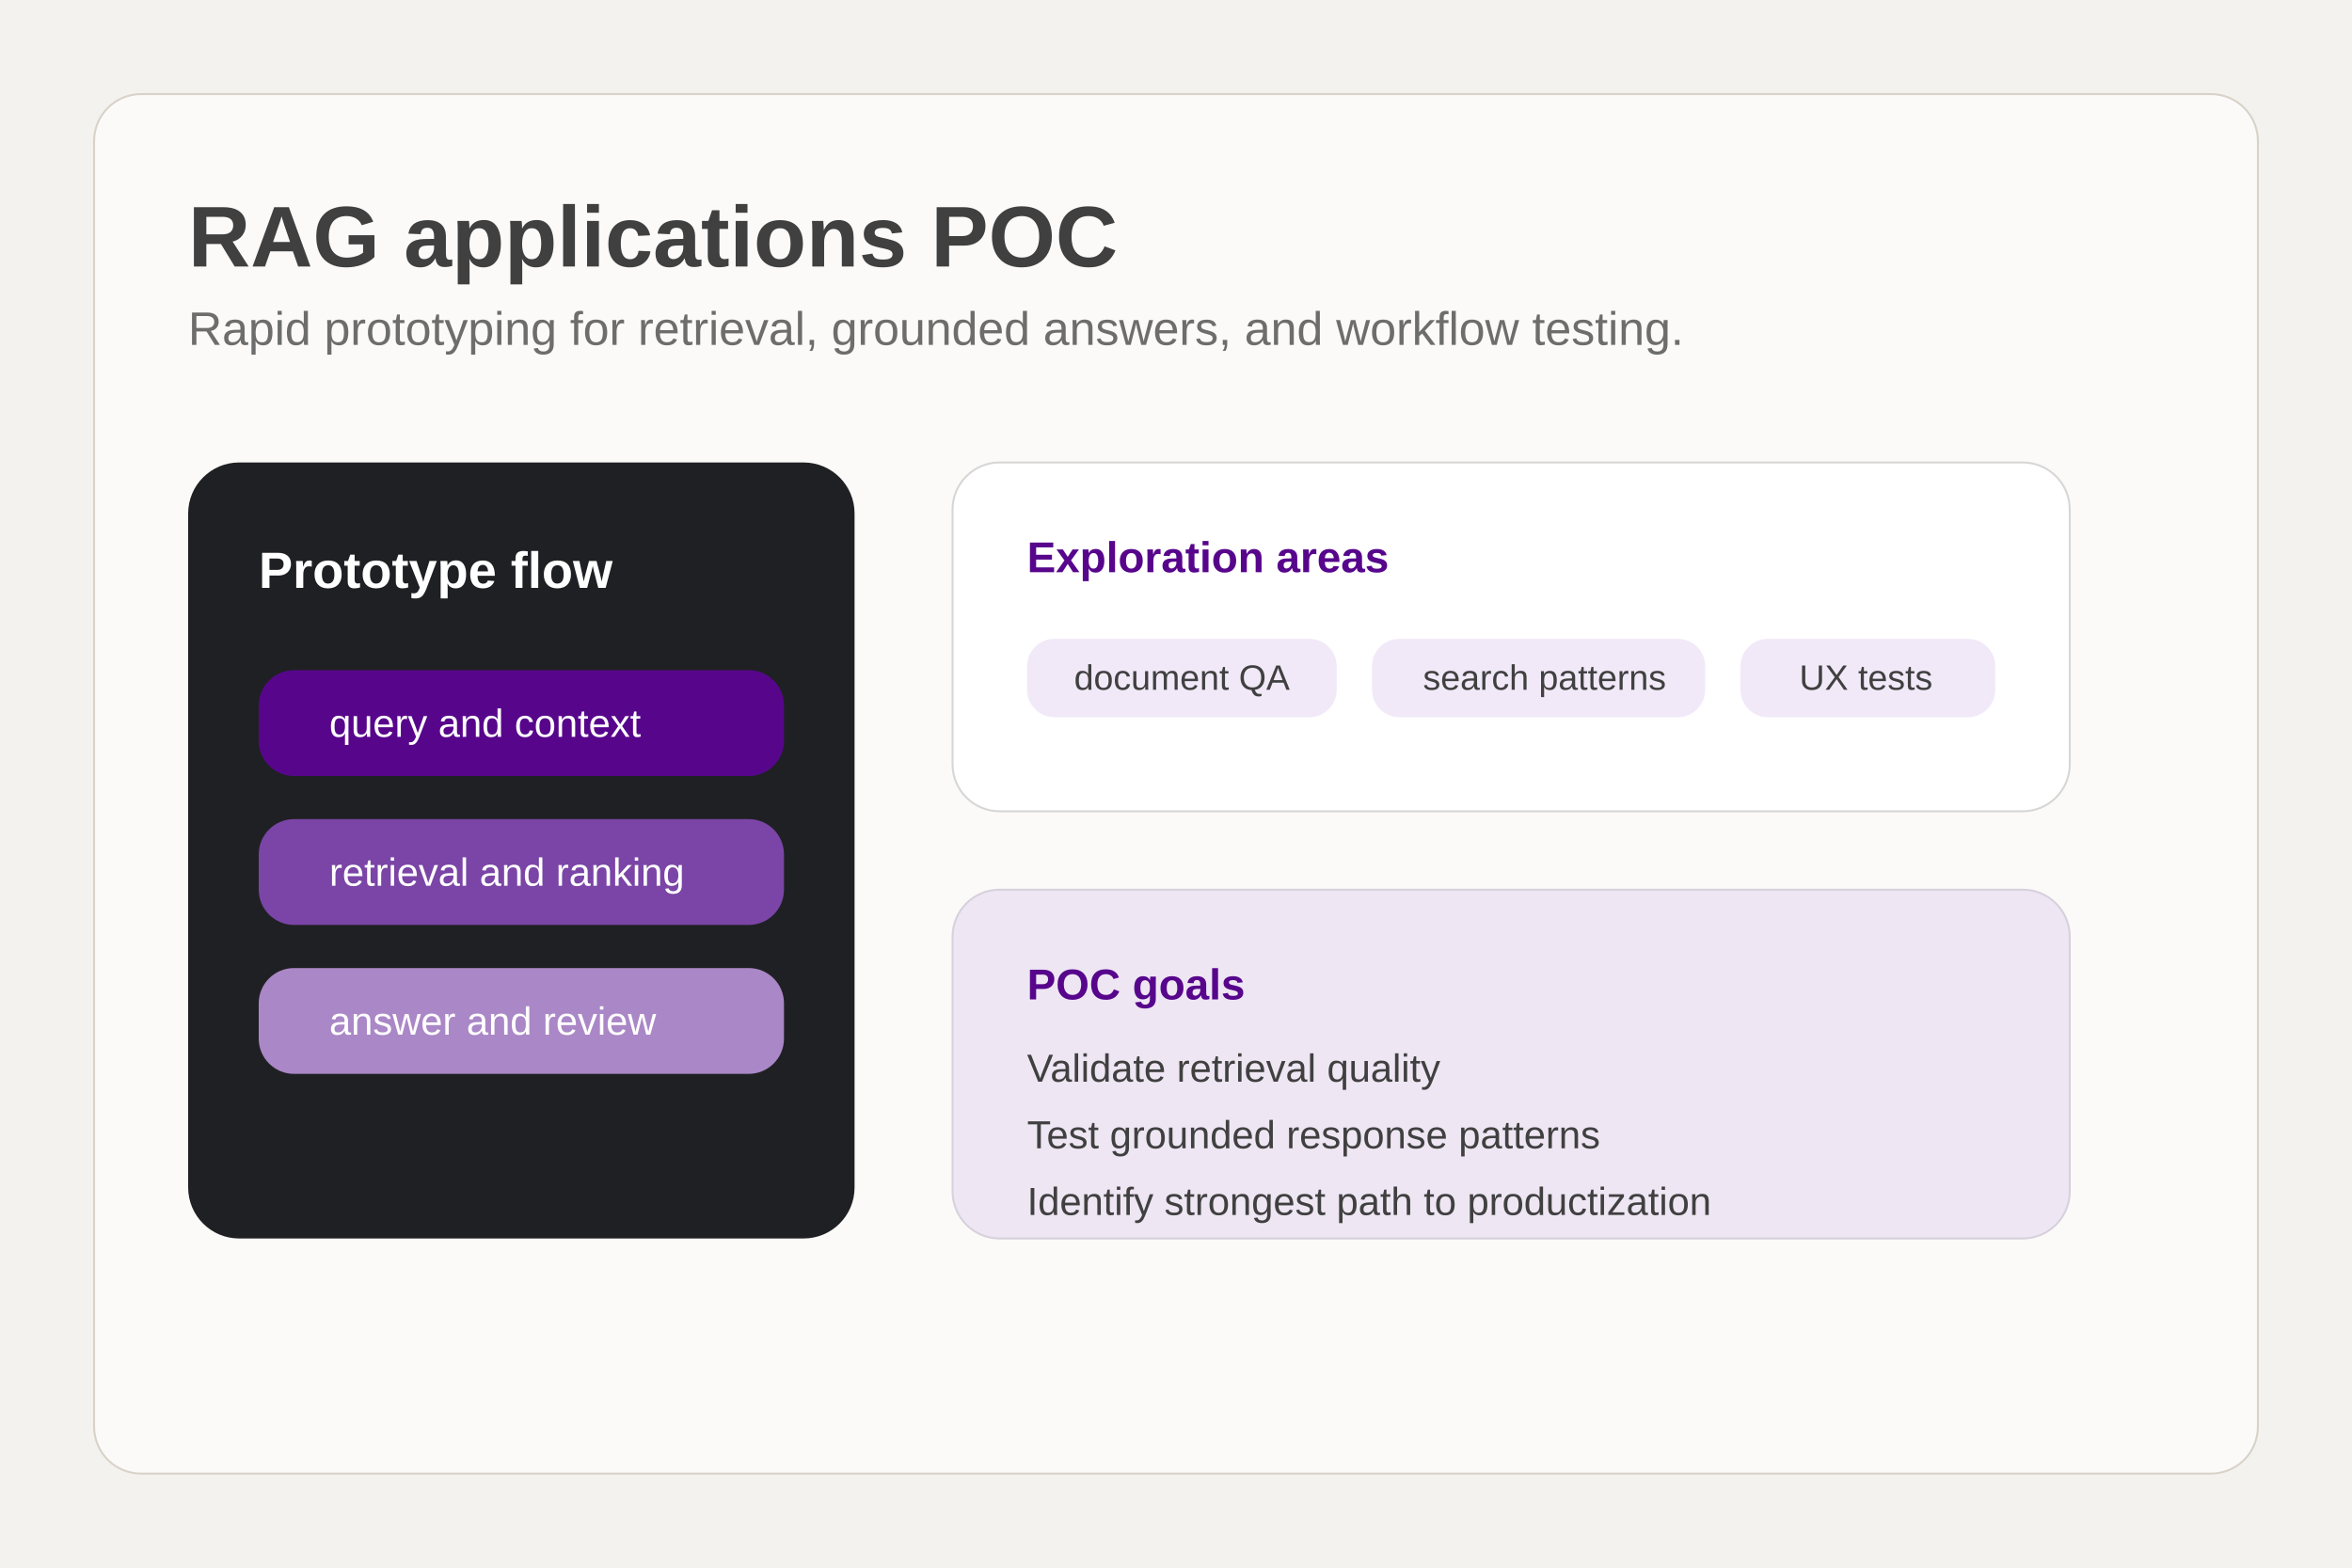
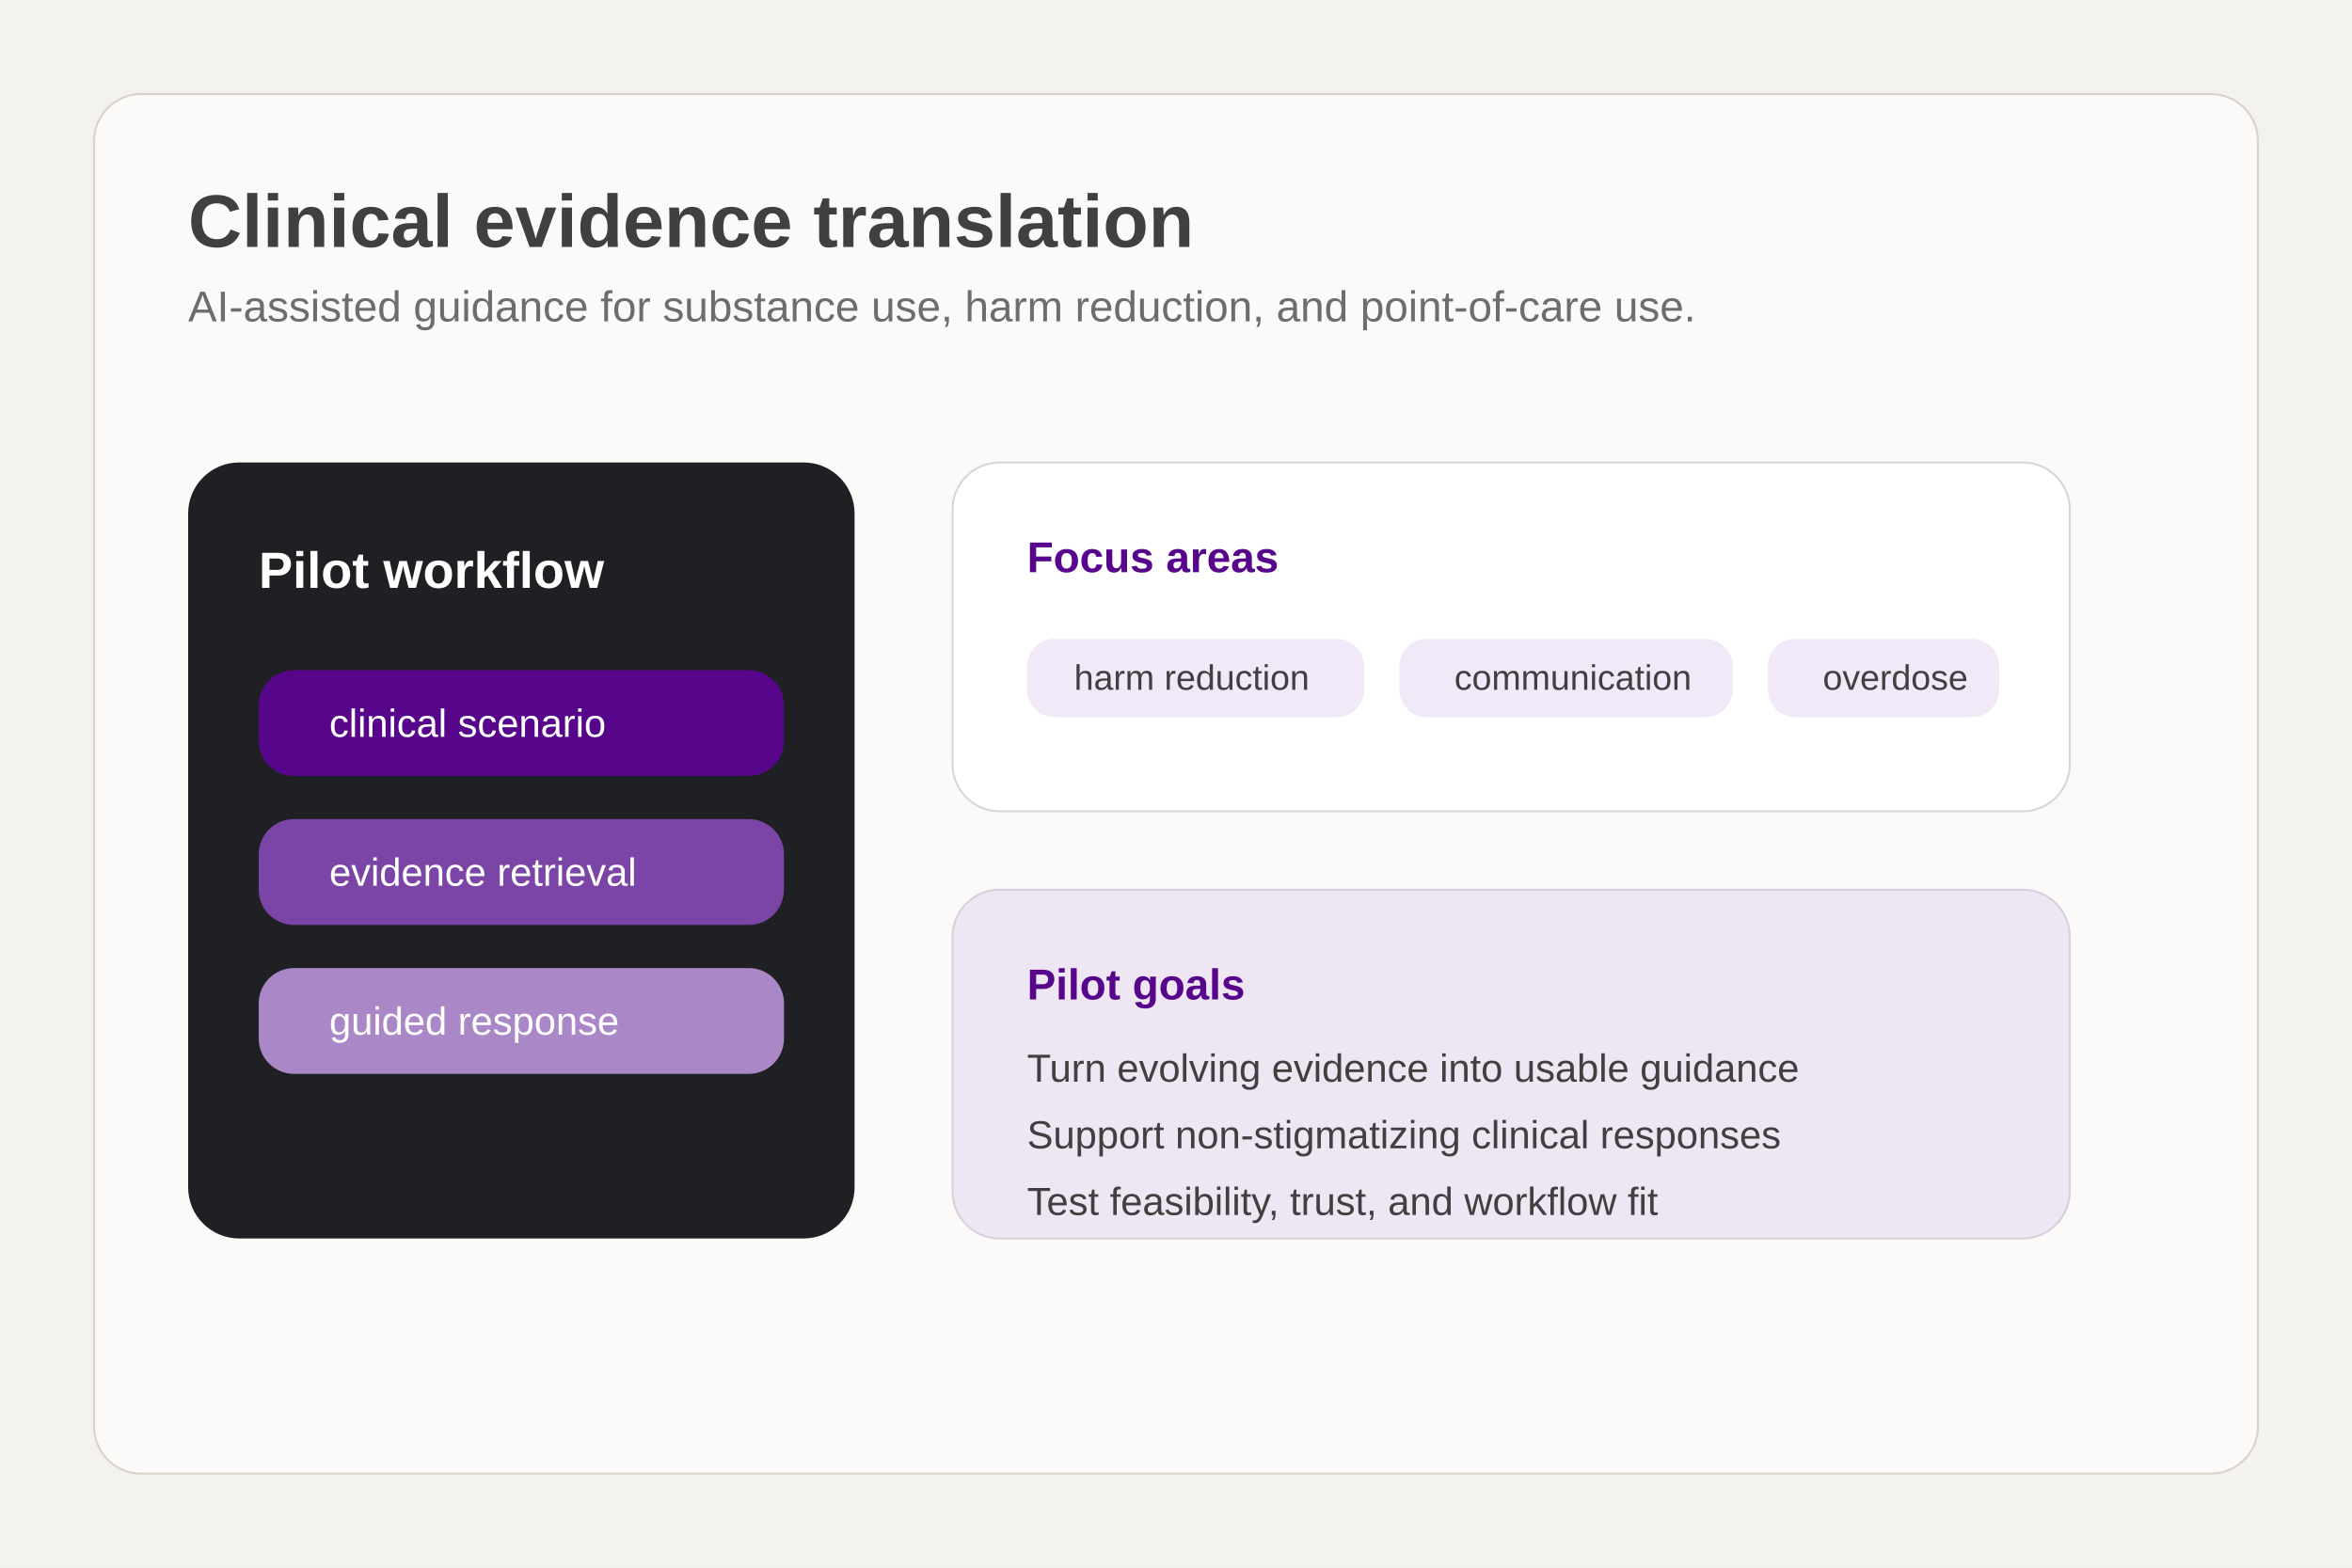
<svg xmlns="http://www.w3.org/2000/svg" width="1200" height="800" viewBox="0 0 1200 800" fill="none">
  <rect width="1200" height="800" fill="#F4F2EE" />
  <rect x="48" y="48" width="1104" height="704" rx="24" fill="#FBFAF8" stroke="#D8D2C8" />
-   <text x="96" y="136" fill="#404040" font-family="Arial, Helvetica, sans-serif" font-size="44" font-weight="700">RAG applications POC</text>
-   <text x="96" y="176" fill="#6D6D6D" font-family="Arial, Helvetica, sans-serif" font-size="24">Rapid prototyping for retrieval, grounded answers, and workflow testing.</text>
+   <text x="96" y="126" fill="#404040" font-family="Arial, Helvetica, sans-serif" font-size="38" font-weight="700">Clinical evidence translation</text>
+   <text x="96" y="164" fill="#6D6D6D" font-family="Arial, Helvetica, sans-serif" font-size="22">AI-assisted guidance for substance use, harm reduction, and point-of-care use.</text>
  <rect x="96" y="236" width="340" height="396" rx="26" fill="#1F2023" />
-   <text x="132" y="300" fill="#FFFFFF" font-family="Arial, Helvetica, sans-serif" font-size="26" font-weight="700">Prototype flow</text>
+   <text x="132" y="300" fill="#FFFFFF" font-family="Arial, Helvetica, sans-serif" font-size="26" font-weight="700">Pilot workflow</text>
  <rect x="132" y="342" width="268" height="54" rx="18" fill="#57068C" />
  <rect x="132" y="418" width="268" height="54" rx="18" fill="#7A45A6" />
  <rect x="132" y="494" width="268" height="54" rx="18" fill="#AA87C6" />
-   <text x="168" y="376" fill="#FFFFFF" font-family="Arial, Helvetica, sans-serif" font-size="20">query and context</text>
-   <text x="168" y="452" fill="#FFFFFF" font-family="Arial, Helvetica, sans-serif" font-size="20">retrieval and ranking</text>
-   <text x="168" y="528" fill="#FFFFFF" font-family="Arial, Helvetica, sans-serif" font-size="20">answer and review</text>
+   <text x="168" y="376" fill="#FFFFFF" font-family="Arial, Helvetica, sans-serif" font-size="20">clinical scenario</text>
+   <text x="168" y="452" fill="#FFFFFF" font-family="Arial, Helvetica, sans-serif" font-size="20">evidence retrieval</text>
+   <text x="168" y="528" fill="#FFFFFF" font-family="Arial, Helvetica, sans-serif" font-size="20">guided response</text>
  <rect x="486" y="236" width="570" height="178" rx="24" fill="#FFFFFF" stroke="#D6D6D6" />
-   <text x="524" y="292" fill="#57068C" font-family="Arial, Helvetica, sans-serif" font-size="22" font-weight="700">Exploration areas</text>
-   <rect x="524" y="326" width="158" height="40" rx="14" fill="#F1E9F8" />
-   <rect x="700" y="326" width="170" height="40" rx="14" fill="#F1E9F8" />
-   <rect x="888" y="326" width="130" height="40" rx="14" fill="#F1E9F8" />
-   <text x="548" y="352" fill="#404040" font-family="Arial, Helvetica, sans-serif" font-size="18">document QA</text>
-   <text x="726" y="352" fill="#404040" font-family="Arial, Helvetica, sans-serif" font-size="18">search patterns</text>
-   <text x="918" y="352" fill="#404040" font-family="Arial, Helvetica, sans-serif" font-size="18">UX tests</text>
+   <text x="524" y="292" fill="#57068C" font-family="Arial, Helvetica, sans-serif" font-size="22" font-weight="700">Focus areas</text>
+   <rect x="524" y="326" width="172" height="40" rx="14" fill="#F1E9F8" />
+   <rect x="714" y="326" width="170" height="40" rx="14" fill="#F1E9F8" />
+   <rect x="902" y="326" width="118" height="40" rx="14" fill="#F1E9F8" />
+   <text x="548" y="352" fill="#404040" font-family="Arial, Helvetica, sans-serif" font-size="18">harm reduction</text>
+   <text x="742" y="352" fill="#404040" font-family="Arial, Helvetica, sans-serif" font-size="18">communication</text>
+   <text x="930" y="352" fill="#404040" font-family="Arial, Helvetica, sans-serif" font-size="18">overdose</text>
  <rect x="486" y="454" width="570" height="178" rx="24" fill="#EEE6F3" stroke="#D6D1DC" />
-   <text x="524" y="510" fill="#57068C" font-family="Arial, Helvetica, sans-serif" font-size="22" font-weight="700">POC goals</text>
-   <text x="524" y="552" fill="#404040" font-family="Arial, Helvetica, sans-serif" font-size="20">Validate retrieval quality</text>
-   <text x="524" y="586" fill="#404040" font-family="Arial, Helvetica, sans-serif" font-size="20">Test grounded response patterns</text>
-   <text x="524" y="620" fill="#404040" font-family="Arial, Helvetica, sans-serif" font-size="20">Identify strongest path to productization</text>
+   <text x="524" y="510" fill="#57068C" font-family="Arial, Helvetica, sans-serif" font-size="22" font-weight="700">Pilot goals</text>
+   <text x="524" y="552" fill="#404040" font-family="Arial, Helvetica, sans-serif" font-size="20">Turn evolving evidence into usable guidance</text>
+   <text x="524" y="586" fill="#404040" font-family="Arial, Helvetica, sans-serif" font-size="20">Support non-stigmatizing clinical responses</text>
+   <text x="524" y="620" fill="#404040" font-family="Arial, Helvetica, sans-serif" font-size="20">Test feasibility, trust, and workflow fit</text>
</svg>
